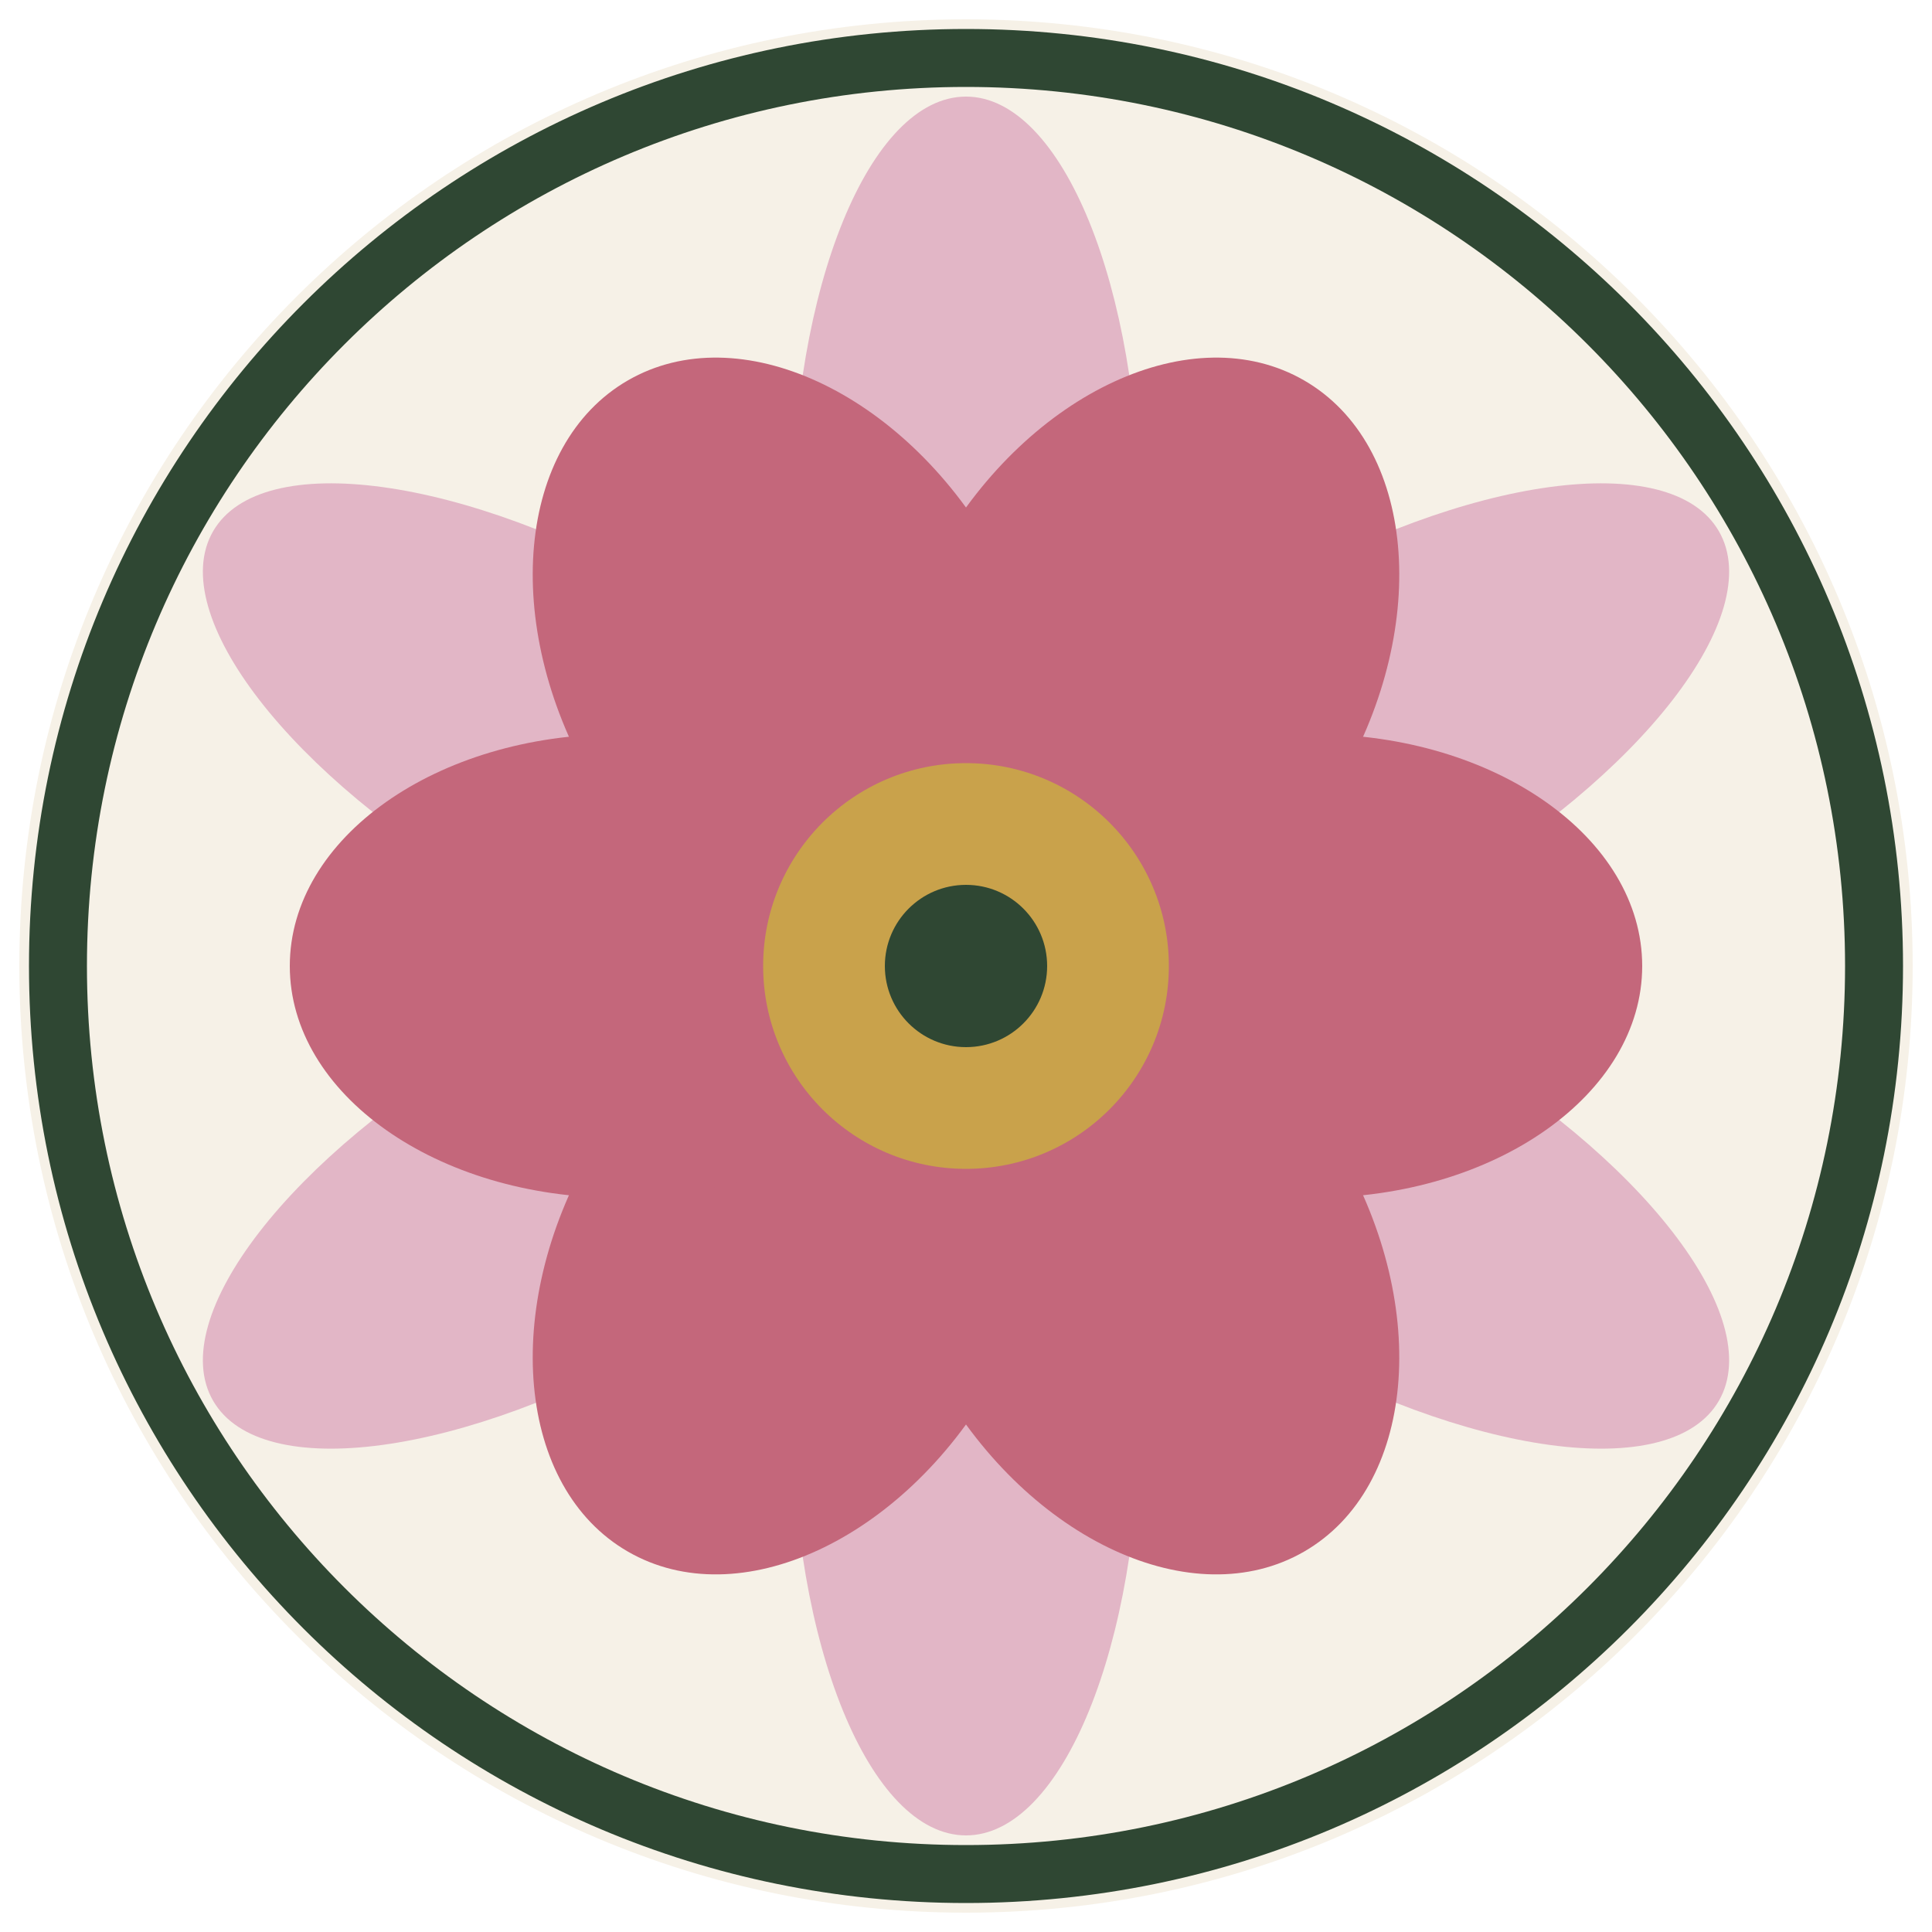
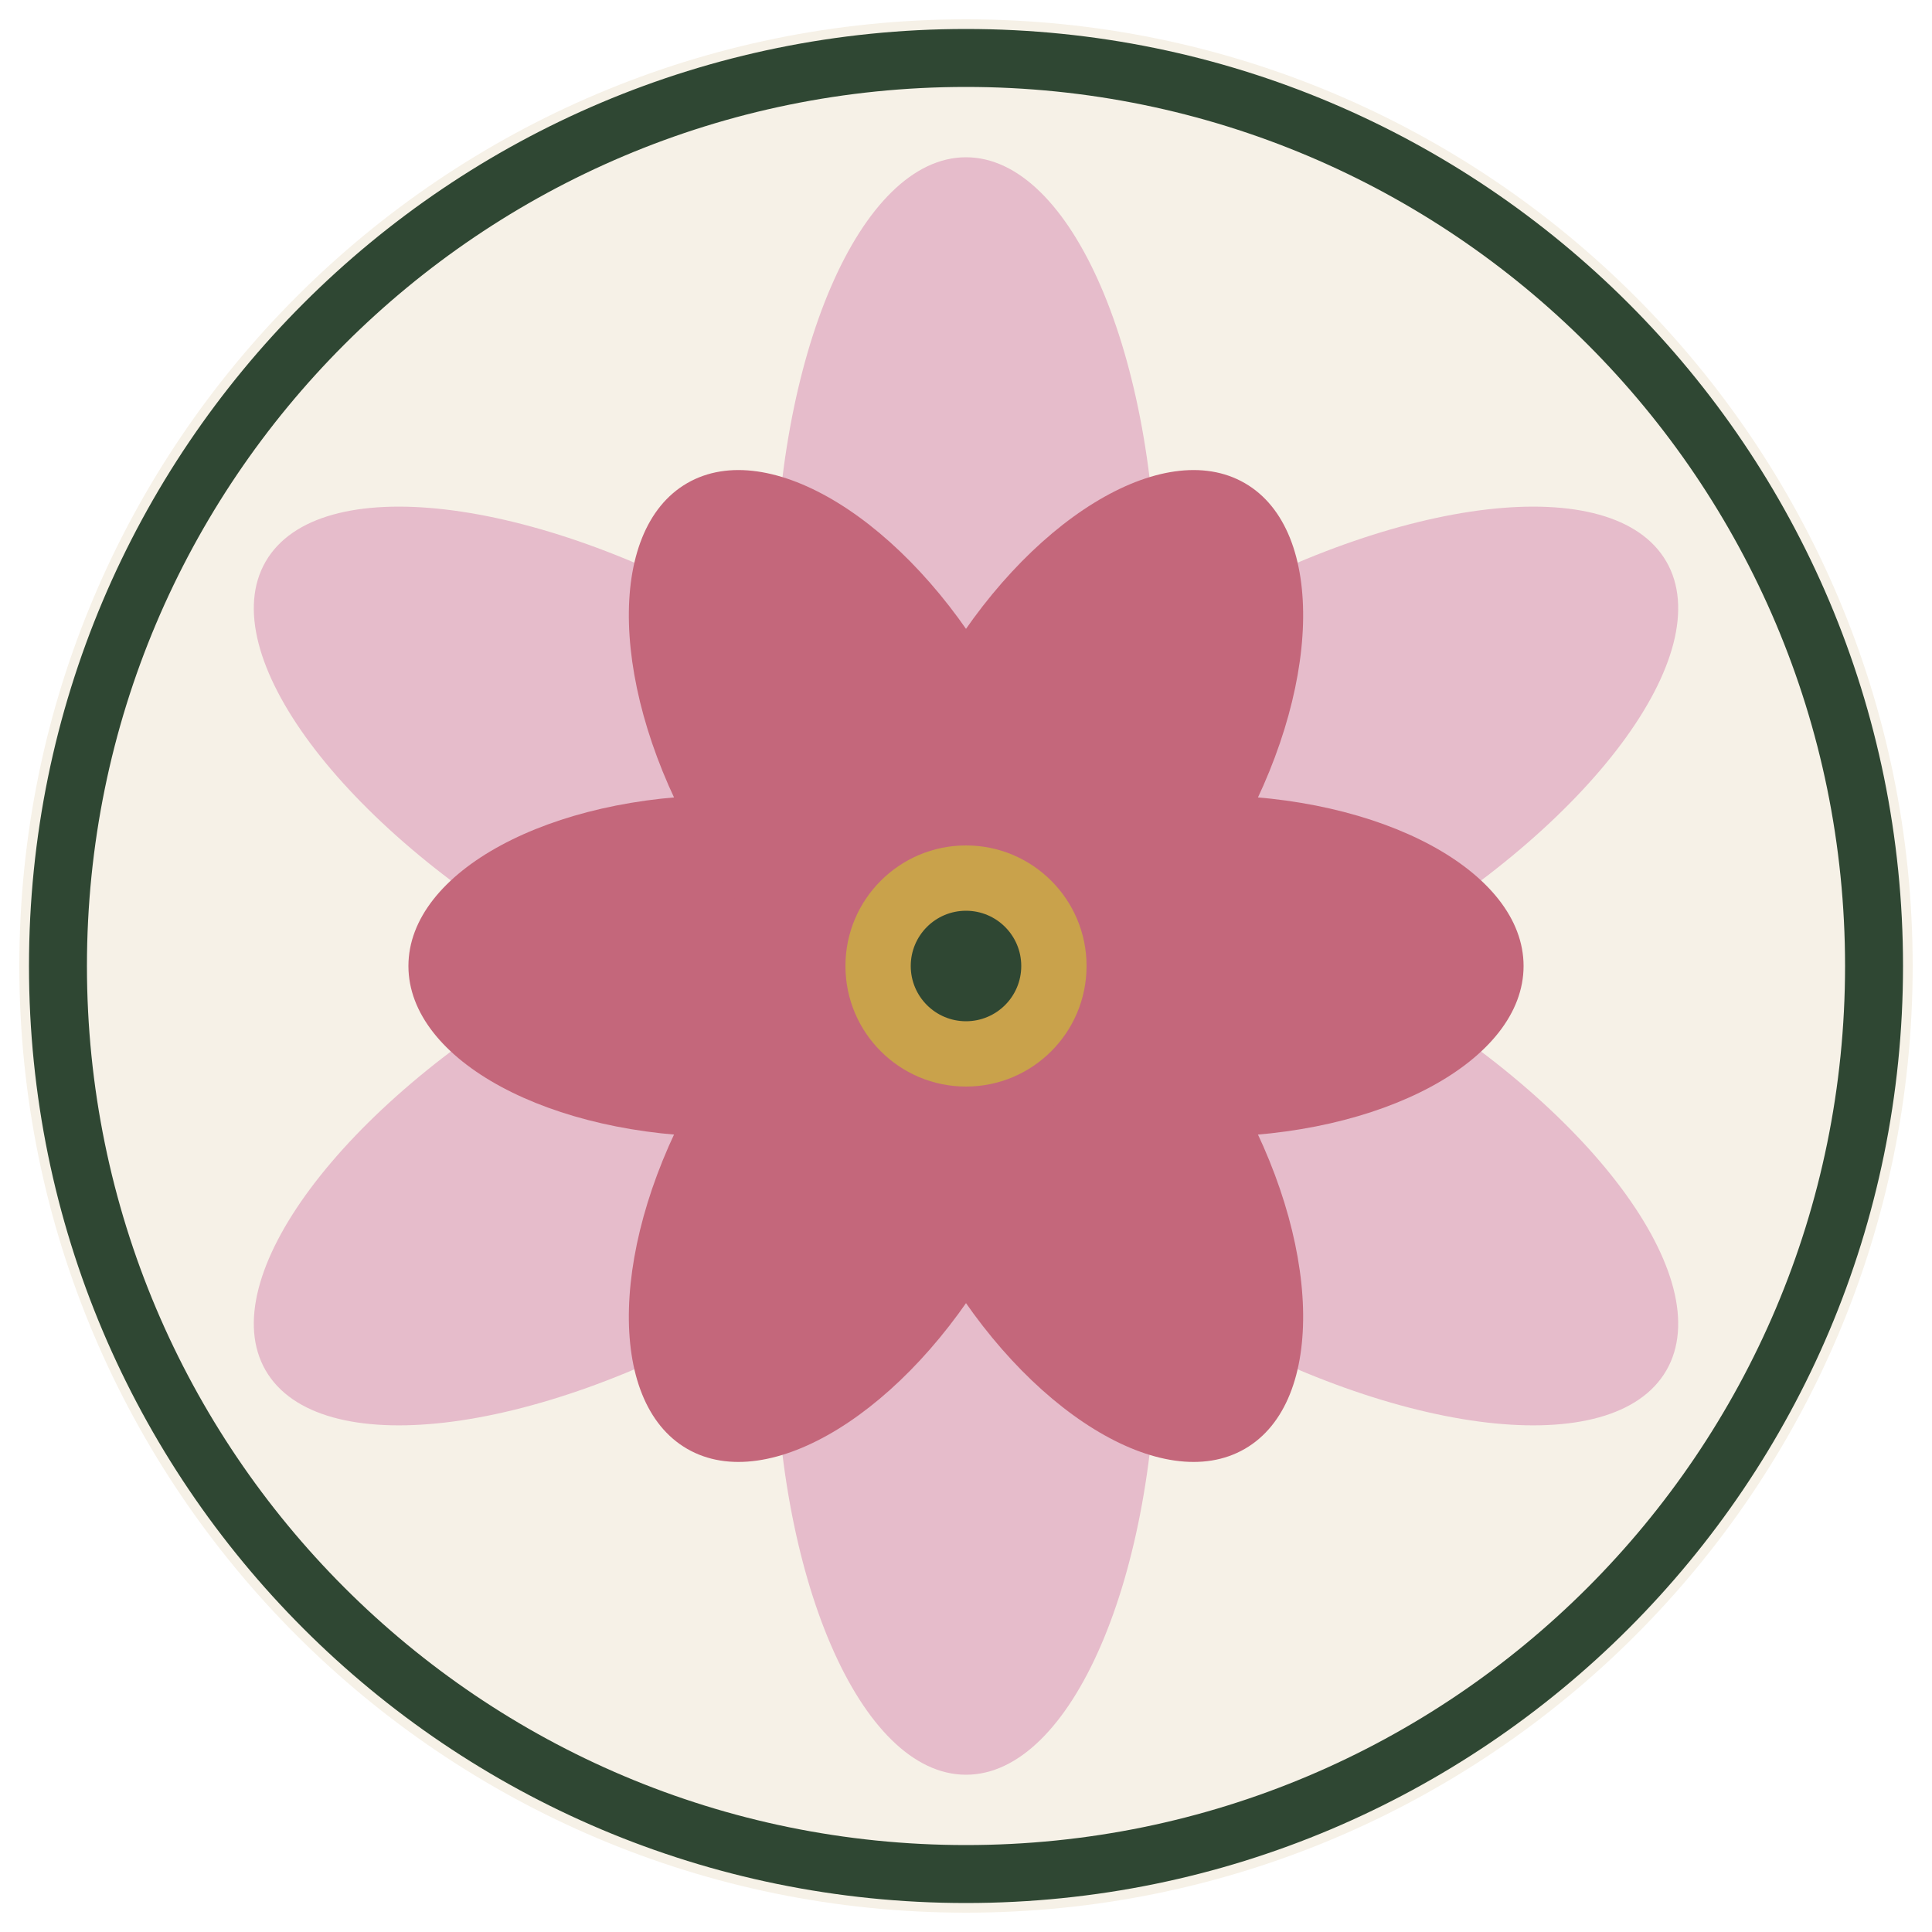
<svg xmlns="http://www.w3.org/2000/svg" viewBox="0 0 100 100" role="img" aria-label="Casa Rodica">
  <circle cx="50" cy="50" r="49" fill="#F6F1E7" />
  <circle cx="50" cy="50" r="47" fill="none" stroke="#2F4733" stroke-width="3" />
-   <g fill="#E2B6C6">
-     <ellipse cx="50" cy="27" rx="9" ry="22" transform="rotate(0 50 50)" />
-     <ellipse cx="50" cy="27" rx="9" ry="22" transform="rotate(60 50 50)" />
-     <ellipse cx="50" cy="27" rx="9" ry="22" transform="rotate(120 50 50)" />
-     <ellipse cx="50" cy="27" rx="9" ry="22" transform="rotate(180 50 50)" />
-     <ellipse cx="50" cy="27" rx="9" ry="22" transform="rotate(240 50 50)" />
-     <ellipse cx="50" cy="27" rx="9" ry="22" transform="rotate(300 50 50)" />
+   <g transform="translate(50 50) scale(0.52) translate(-100 -100)">
+     <g fill="#e6bccb">
+       <ellipse cx="100" cy="63.5" rx="19" ry="44" transform="rotate(0 100 100)" />
+       <ellipse cx="100" cy="63.5" rx="19" ry="44" transform="rotate(60 100 100)" />
+       <ellipse cx="100" cy="63.5" rx="19" ry="44" transform="rotate(120 100 100)" />
+       <ellipse cx="100" cy="63.5" rx="19" ry="44" transform="rotate(180 100 100)" />
+       <ellipse cx="100" cy="63.5" rx="19" ry="44" transform="rotate(240 100 100)" />
+       <ellipse cx="100" cy="63.5" rx="19" ry="44" transform="rotate(300 100 100)" />
+     </g>
+     <g fill="#C4677B">
+       <ellipse cx="100" cy="76" rx="17" ry="31.5" transform="rotate(30 100 100)" />
+       <ellipse cx="100" cy="76" rx="17" ry="31.5" transform="rotate(90 100 100)" />
+       <ellipse cx="100" cy="76" rx="17" ry="31.5" transform="rotate(150 100 100)" />
+       <ellipse cx="100" cy="76" rx="17" ry="31.5" transform="rotate(210 100 100)" />
+       <ellipse cx="100" cy="76" rx="17" ry="31.5" transform="rotate(270 100 100)" />
+       <ellipse cx="100" cy="76" rx="17" ry="31.5" transform="rotate(330 100 100)" />
+     </g>
+     <circle cx="100" cy="100" r="12" fill="#C9A24B" />
+     <circle cx="100" cy="100" r="5.5" fill="#2F4733" />
  </g>
-   <g fill="#C4677B">
-     <ellipse cx="50" cy="32" rx="12" ry="17" transform="rotate(30 50 50)" />
-     <ellipse cx="50" cy="32" rx="12" ry="17" transform="rotate(90 50 50)" />
-     <ellipse cx="50" cy="32" rx="12" ry="17" transform="rotate(150 50 50)" />
-     <ellipse cx="50" cy="32" rx="12" ry="17" transform="rotate(210 50 50)" />
-     <ellipse cx="50" cy="32" rx="12" ry="17" transform="rotate(270 50 50)" />
-     <ellipse cx="50" cy="32" rx="12" ry="17" transform="rotate(330 50 50)" />
-   </g>
-   <circle cx="50" cy="50" r="10.5" fill="#C9A24B" />
-   <circle cx="50" cy="50" r="4.2" fill="#2F4733" />
</svg>
